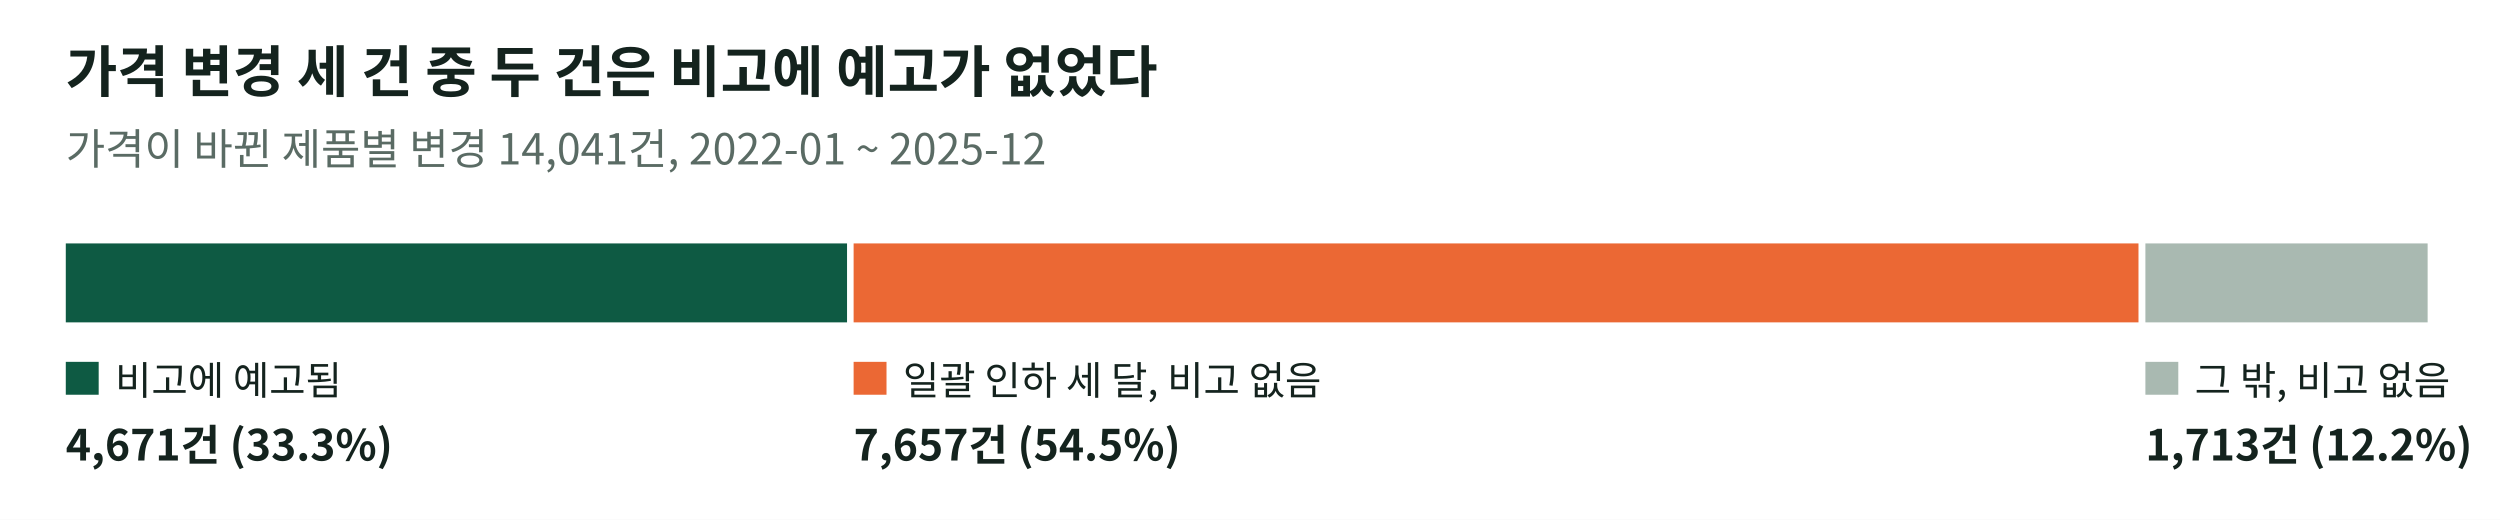
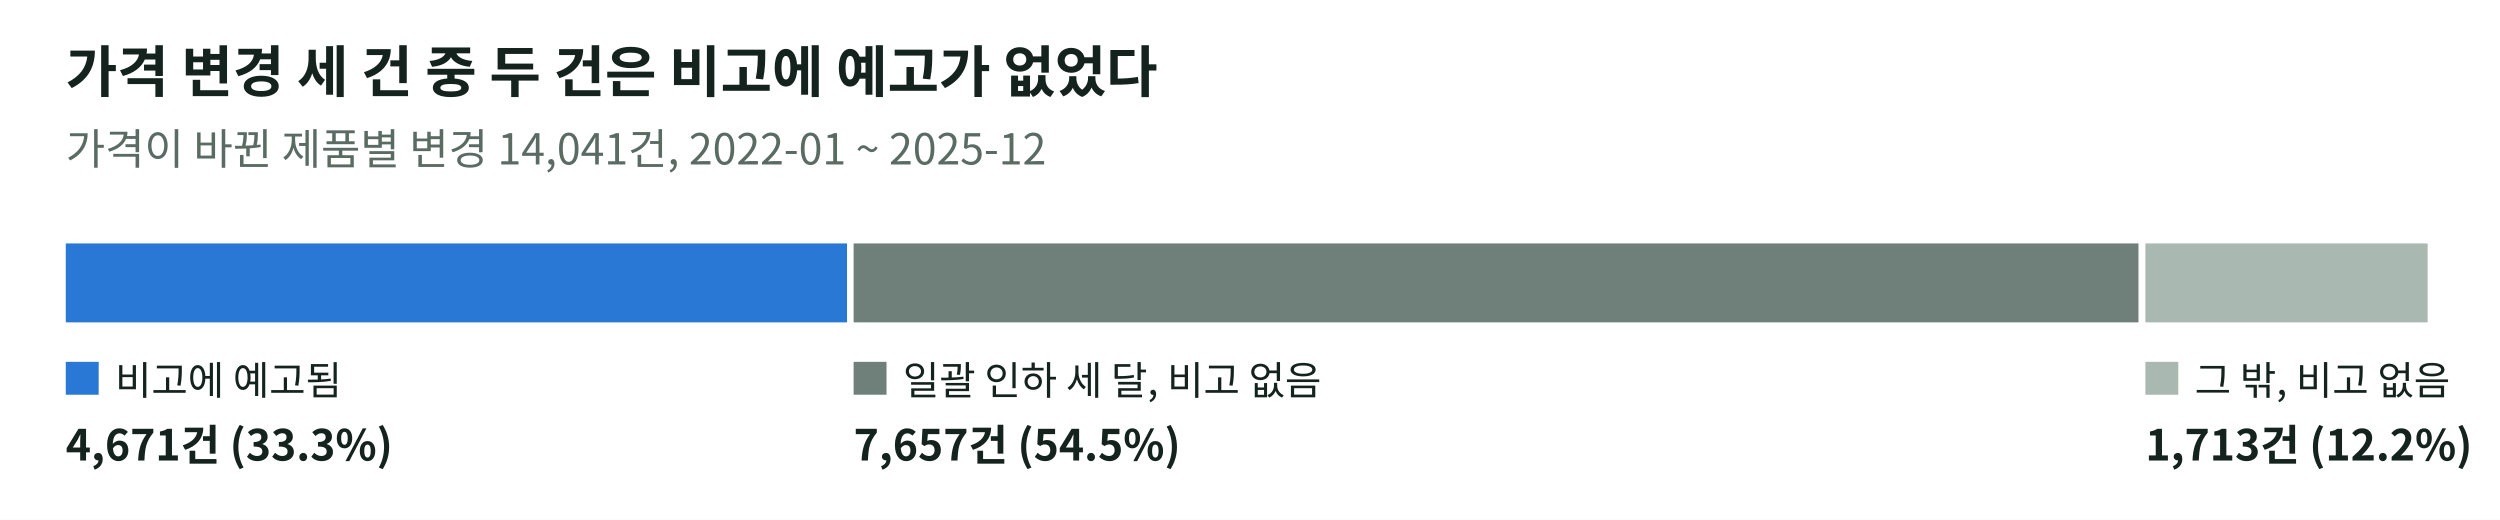
<svg xmlns="http://www.w3.org/2000/svg" viewBox="0 0 760 158" role="img" aria-label="가격 변경 세 건 중 두 건은 비고에 예고가 없었다" font-family="Pretendard, 'Noto Sans CJK KR', 'Apple SD Gothic Neo', sans-serif">
  <rect width="760" height="158" fill="#ffffff" />
  <text x="20.0" y="28.0" font-size="17" fill="#14231E" text-anchor="start" font-weight="700">가격 변경 세 건 중 두 건은 비고에 예고가 없었다</text>
  <text x="20.0" y="50.0" font-size="13" fill="#5A6B64" text-anchor="start" font-weight="400">가격이 바뀐 제품별 변경 14,041건, 2022-01 ~ 2025-12</text>
-   <rect x="20.0" y="74" width="237.5" height="24" fill="#0E5A43" />
-   <rect x="20.0" y="110" width="10" height="10" fill="#0E5A43" />
+   <rect x="20.0" y="74" width="237.5" height="24" fill="#2a78d6" />
+   <rect x="20.0" y="110" width="10" height="10" fill="#2a78d6" />
  <text x="35.0" y="120.0" font-size="12" fill="#14231E" text-anchor="start" font-weight="400">비고에 예고됨</text>
  <text x="20.0" y="140.0" font-size="13" fill="#14231E" text-anchor="start" font-weight="600">4,671건 (33.3%)</text>
-   <rect x="259.5" y="74" width="390.6" height="24" fill="#eb6834" />
-   <rect x="259.5" y="110" width="10" height="10" fill="#eb6834" />
+   <rect x="259.5" y="74" width="390.6" height="24" fill="#6E8079" />
+   <rect x="259.5" y="110" width="10" height="10" fill="#6E8079" />
  <text x="274.5" y="120.0" font-size="12" fill="#14231E" text-anchor="start" font-weight="400">일괄 인하 세 달, 비고 없음</text>
  <text x="259.5" y="140.0" font-size="13" fill="#14231E" text-anchor="start" font-weight="600">7,657건 (54.5%)</text>
  <rect x="652.2" y="74" width="85.8" height="24" fill="#A9B9B1" />
  <rect x="652.2" y="110" width="10" height="10" fill="#A9B9B1" />
  <text x="667.2" y="120.0" font-size="12" fill="#14231E" text-anchor="start" font-weight="400">그 밖, 비고 없음</text>
  <text x="652.2" y="140.0" font-size="13" fill="#14231E" text-anchor="start" font-weight="600">1,713건 (12.2%)</text>
</svg>
